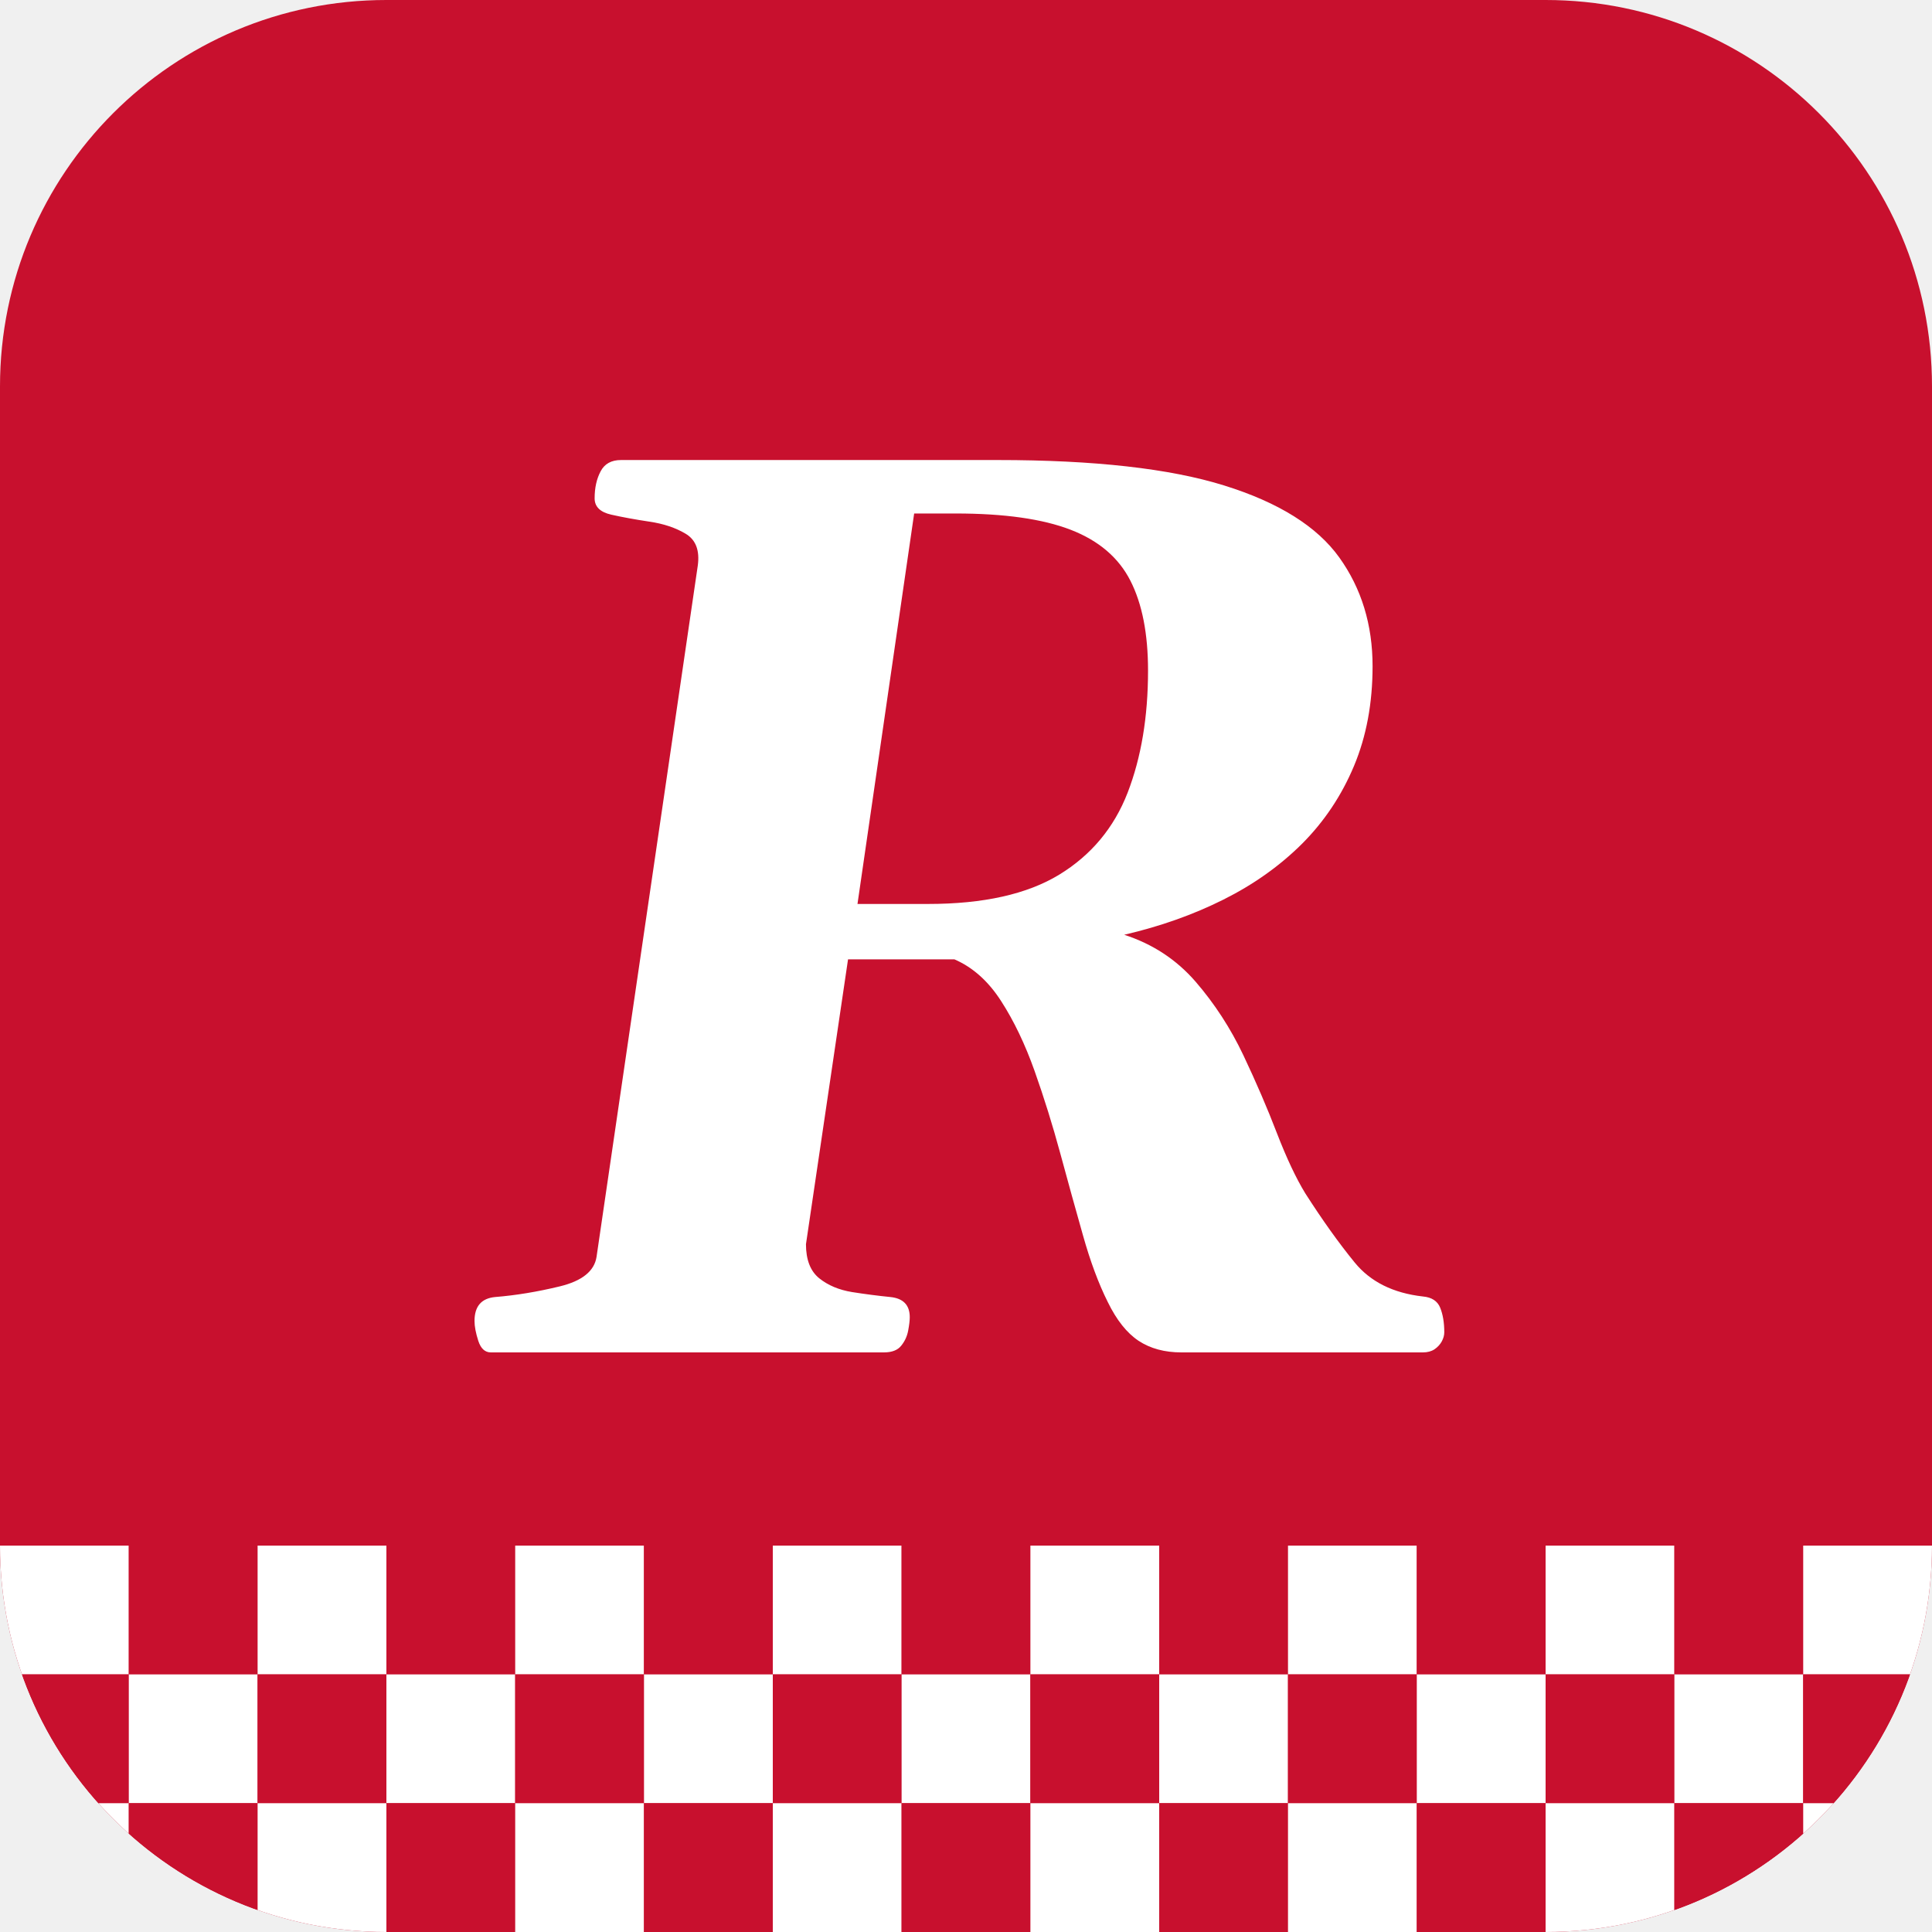
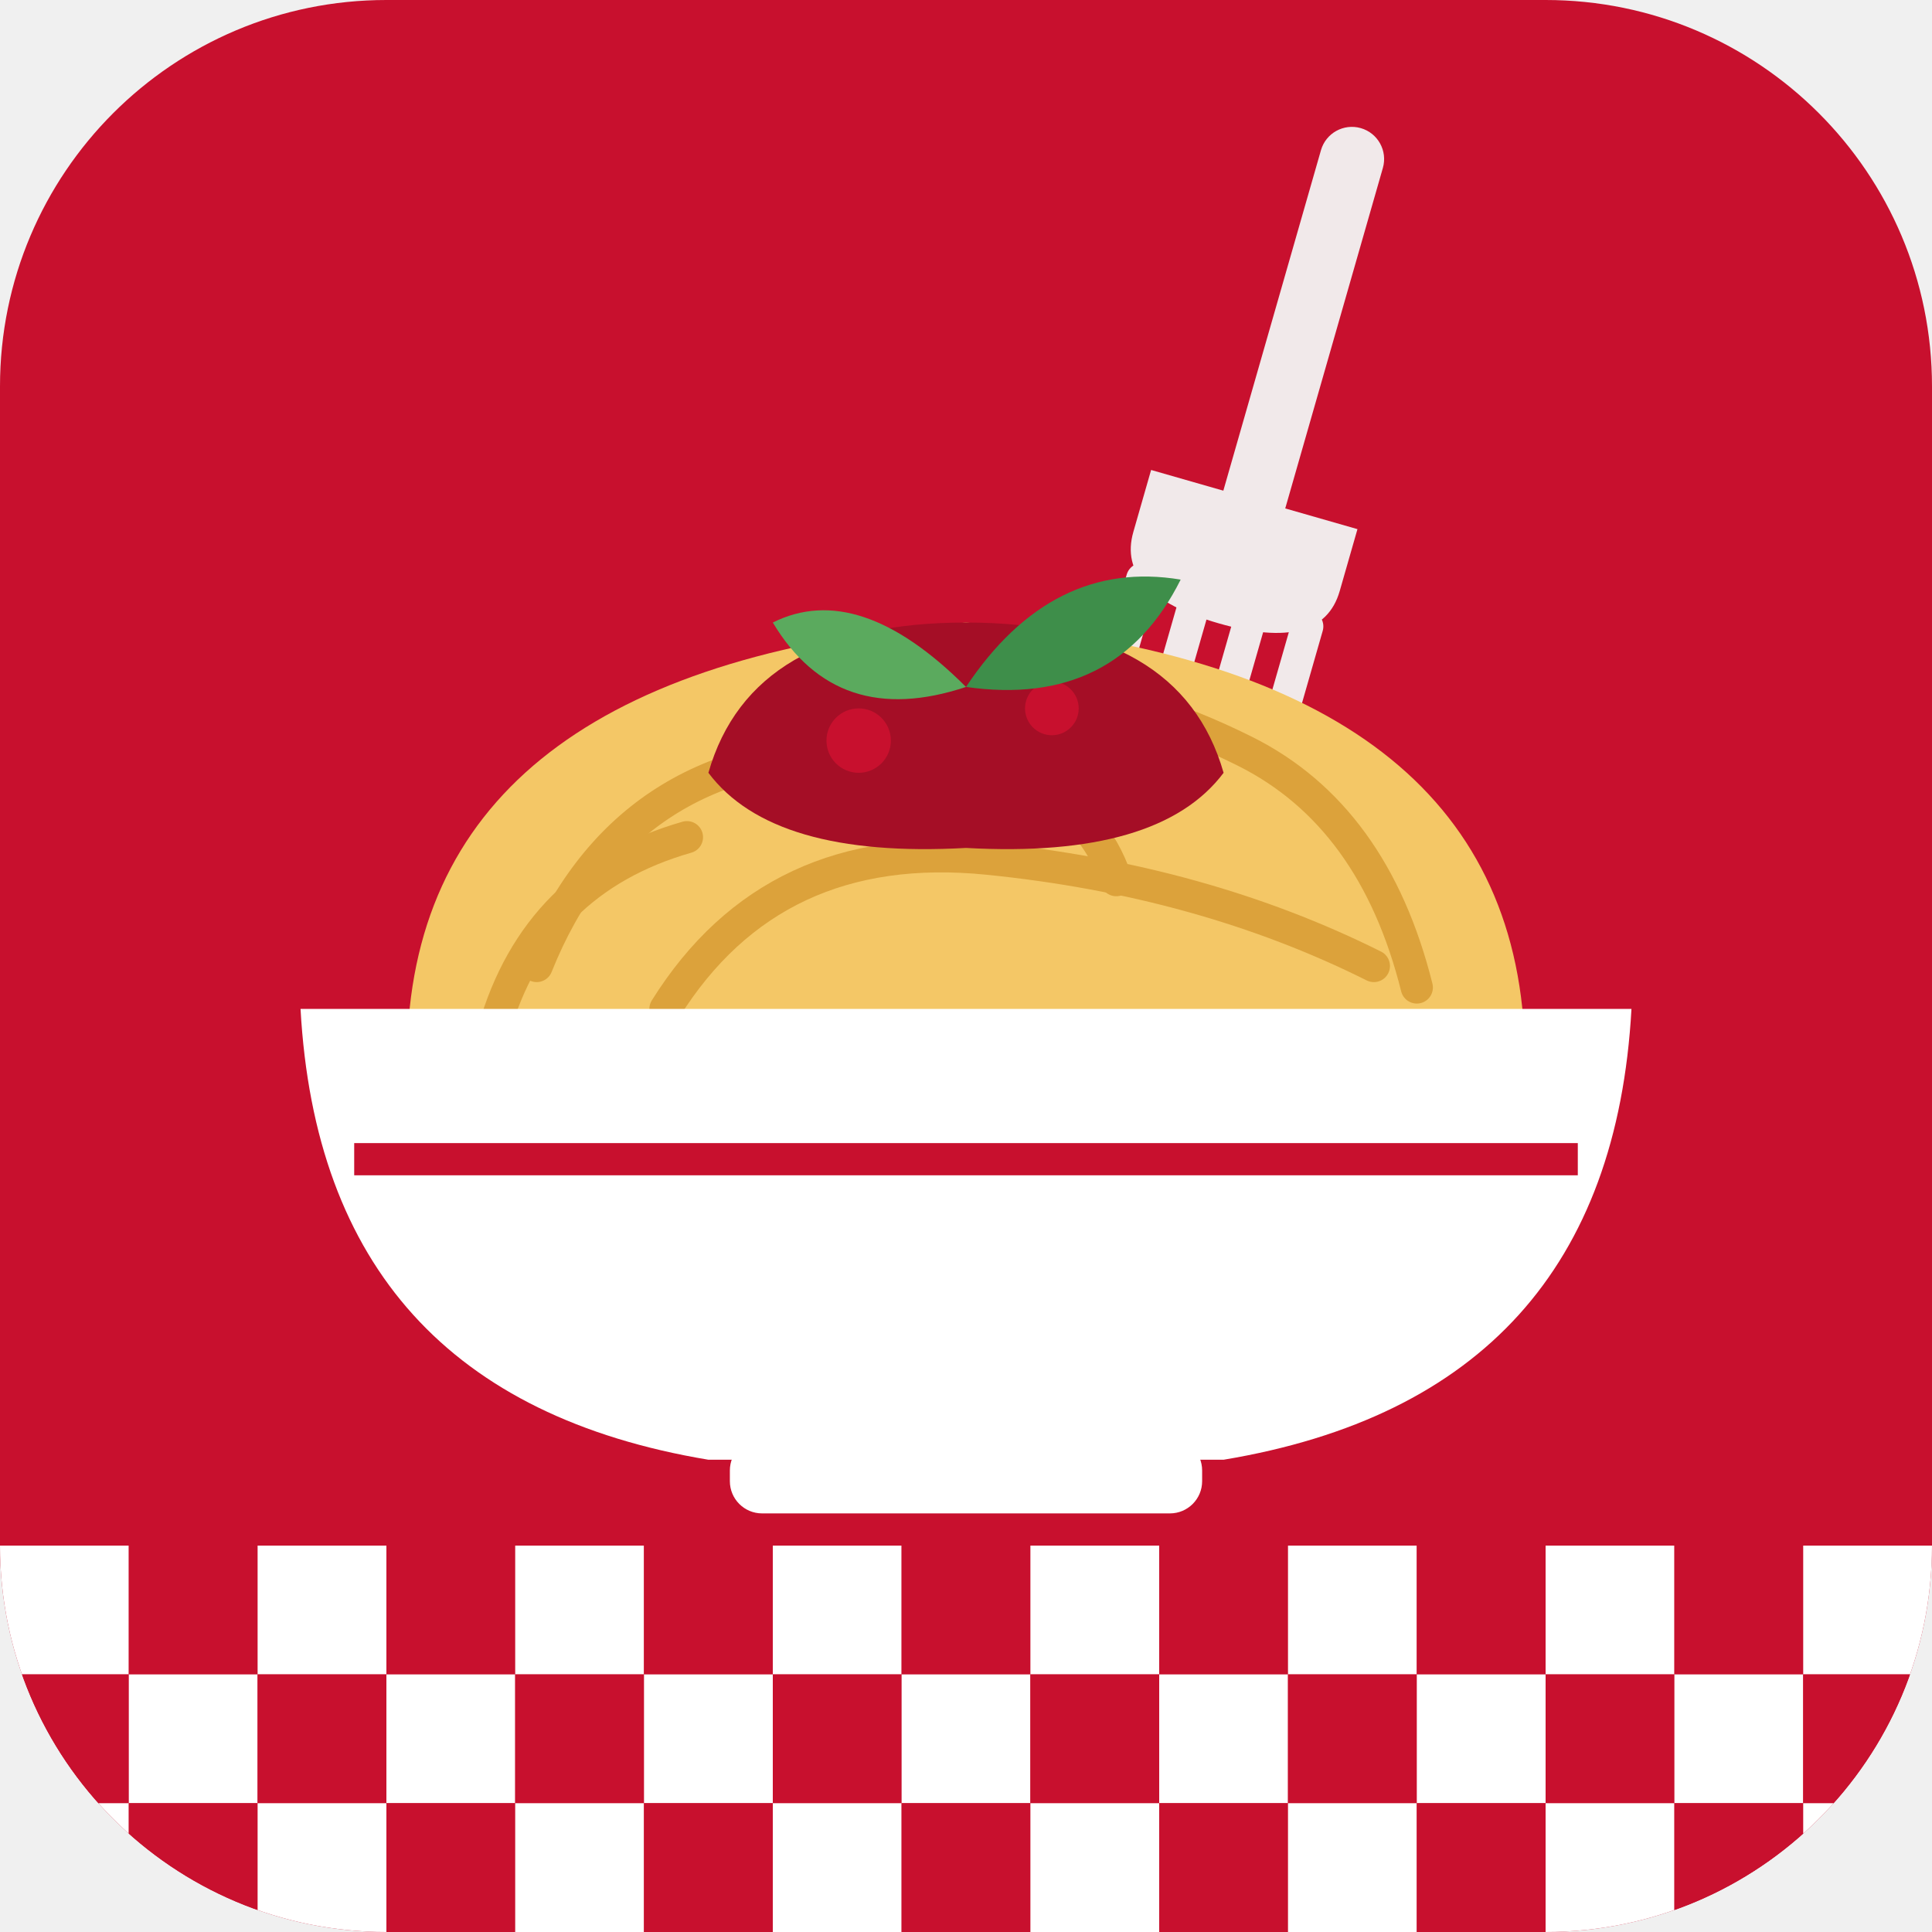
<svg xmlns="http://www.w3.org/2000/svg" viewBox="0 0 180 180" width="512" height="512">
  <defs>
    <clipPath id="c">
      <rect width="180" height="180" rx="36" />
    </clipPath>
  </defs>
  <rect width="180" height="180" rx="36" fill="#C8102E" />
  <g clip-path="url(#c)">
    <rect x="0" y="144" width="12" height="12" fill="#FFFFFF" />
    <rect x="12" y="144" width="12" height="12" fill="#C8102E" />
    <rect x="24" y="144" width="12" height="12" fill="#FFFFFF" />
    <rect x="36" y="144" width="12" height="12" fill="#C8102E" />
    <rect x="48" y="144" width="12" height="12" fill="#FFFFFF" />
    <rect x="60" y="144" width="12" height="12" fill="#C8102E" />
    <rect x="72" y="144" width="12" height="12" fill="#FFFFFF" />
    <rect x="84" y="144" width="12" height="12" fill="#C8102E" />
    <rect x="96" y="144" width="12" height="12" fill="#FFFFFF" />
    <rect x="108" y="144" width="12" height="12" fill="#C8102E" />
    <rect x="120" y="144" width="12" height="12" fill="#FFFFFF" />
    <rect x="132" y="144" width="12" height="12" fill="#C8102E" />
    <rect x="144" y="144" width="12" height="12" fill="#FFFFFF" />
    <rect x="156" y="144" width="12" height="12" fill="#C8102E" />
    <rect x="168" y="144" width="12" height="12" fill="#FFFFFF" />
    <rect x="0" y="156" width="12" height="12" fill="#C8102E" />
    <rect x="12" y="156" width="12" height="12" fill="#FFFFFF" />
    <rect x="24" y="156" width="12" height="12" fill="#C8102E" />
    <rect x="36" y="156" width="12" height="12" fill="#FFFFFF" />
    <rect x="48" y="156" width="12" height="12" fill="#C8102E" />
    <rect x="60" y="156" width="12" height="12" fill="#FFFFFF" />
    <rect x="72" y="156" width="12" height="12" fill="#C8102E" />
    <rect x="84" y="156" width="12" height="12" fill="#FFFFFF" />
    <rect x="96" y="156" width="12" height="12" fill="#C8102E" />
    <rect x="108" y="156" width="12" height="12" fill="#FFFFFF" />
    <rect x="120" y="156" width="12" height="12" fill="#C8102E" />
    <rect x="132" y="156" width="12" height="12" fill="#FFFFFF" />
    <rect x="144" y="156" width="12" height="12" fill="#C8102E" />
    <rect x="156" y="156" width="12" height="12" fill="#FFFFFF" />
    <rect x="168" y="156" width="12" height="12" fill="#C8102E" />
    <rect x="0" y="168" width="12" height="12" fill="#FFFFFF" />
    <rect x="12" y="168" width="12" height="12" fill="#C8102E" />
    <rect x="24" y="168" width="12" height="12" fill="#FFFFFF" />
    <rect x="36" y="168" width="12" height="12" fill="#C8102E" />
    <rect x="48" y="168" width="12" height="12" fill="#FFFFFF" />
    <rect x="60" y="168" width="12" height="12" fill="#C8102E" />
    <rect x="72" y="168" width="12" height="12" fill="#FFFFFF" />
    <rect x="84" y="168" width="12" height="12" fill="#C8102E" />
    <rect x="96" y="168" width="12" height="12" fill="#FFFFFF" />
    <rect x="108" y="168" width="12" height="12" fill="#C8102E" />
    <rect x="120" y="168" width="12" height="12" fill="#FFFFFF" />
    <rect x="132" y="168" width="12" height="12" fill="#C8102E" />
    <rect x="144" y="168" width="12" height="12" fill="#FFFFFF" />
    <rect x="156" y="168" width="12" height="12" fill="#C8102E" />
    <rect x="168" y="168" width="12" height="12" fill="#FFFFFF" />
  </g>
-   <path fill="#FFFFFF" d="M82.35 126L45.73 126Q44.91 126 44.56 124.92Q44.21 123.83 44.21 123.07Q44.21 121.02 46.14 120.84Q49.01 120.61 52.15 119.85Q55.28 119.09 55.58 117.09L65.01 52.70Q65.30 50.59 63.90 49.74Q62.49 48.89 60.50 48.60Q58.51 48.30 56.95 47.95Q55.40 47.60 55.40 46.43Q55.40 44.96 55.96 43.91Q56.51 42.86 57.86 42.86L92.96 42.86Q106.44 42.86 114.05 45.23Q121.67 47.60 124.78 51.94Q127.88 56.27 127.88 62.07Q127.88 67.23 126.15 71.36Q124.42 75.49 121.32 78.60Q118.21 81.70 113.99 83.81Q109.78 85.92 104.74 87.09Q108.72 88.38 111.39 91.46Q114.05 94.54 115.84 98.31Q117.63 102.09 118.97 105.58Q120.32 109.07 121.61 111.18Q124.01 114.93 126.21 117.62Q128.41 120.32 132.57 120.79Q133.80 120.90 134.18 121.84Q134.56 122.78 134.56 124.13Q134.56 124.54 134.33 124.97Q134.09 125.41 133.65 125.71Q133.21 126 132.57 126L110.07 126Q107.72 126 106.08 124.92Q104.44 123.83 103.21 121.31Q101.92 118.73 100.90 115.10Q99.87 111.47 98.79 107.48Q97.71 103.50 96.39 99.78Q95.07 96.06 93.28 93.28Q91.49 90.49 88.92 89.38L79.01 89.38L75.09 115.92Q75.09 118.09 76.32 119.09Q77.55 120.08 79.39 120.38Q81.24 120.67 82.94 120.84Q84.76 121.02 84.76 122.72Q84.76 123.19 84.61 123.98Q84.46 124.77 83.96 125.38Q83.47 126 82.35 126M85.17 47.84L79.89 84.22L86.46 84.22Q94.19 84.22 98.67 81.50Q103.15 78.77 105.06 73.85Q106.96 68.93 106.96 62.48Q106.96 57.33 105.32 54.11Q103.68 50.88 99.76 49.36Q95.83 47.84 89.03 47.84" />
+   <g transform="rotate(16 113 60)" fill="#F1E9EA">
+     <rect x="110" y="10" width="6" height="40" rx="3" />
+     <path d="M103 46 H123 V52 Q123 58 113 58 Q103 58 103 52 Z" />
+     <g stroke="#F1E9EA" stroke-width="3" stroke-linecap="round">
+       <path d="M105 56 V70 M110.3 56 V70 M115.7 56 V70 M121 56 V70" />
+     </g>
+   </g>
+   <path d="M38 96 Q40 62 90 58 Q140 62 142 96 Z" fill="#F4C766" />
+   <g fill="none" stroke="#DCA23B" stroke-width="3" stroke-linecap="round">
+     <path d="M50 90 Q58 70 80 70 Q100 70 104 82" />
+     <path d="M62 94 Q72 78 92 80 Q112 82 128 90" />
+     <path d="M76 66 Q96 60 116 70 Q128 76 132 92" />
+     <path d="M46 96 Q50 82 64 78" />
+   </g>
+   <path d="M66 72 Q70 58 90 58 Q110 58 114 72 Q108 80 90 79 Q72 80 66 72 Z" fill="#A50E26" />
+   <circle cx="80" cy="69" r="3" fill="#C8102E" />
+   <circle cx="98" cy="66" r="2.5" fill="#C8102E" />
+   <path d="M90 64 Q98 52 110 54 Q104 66 90 64 Z" fill="#3E8E4A" />
+   <path d="M90 64 Q80 54 72 58 Q78 68 90 64 Z" fill="#5BAA5E" />
+   <path d="M28 94 H152 Q150 130 114 136 H66 Q30 130 28 94 Z" fill="#FFFFFF" />
+   <path d="M33 108 H147" stroke="#C8102E" stroke-width="3" />
+   <rect x="68" y="134" width="44" height="7" rx="3" fill="#FFFFFF" />
</svg>
